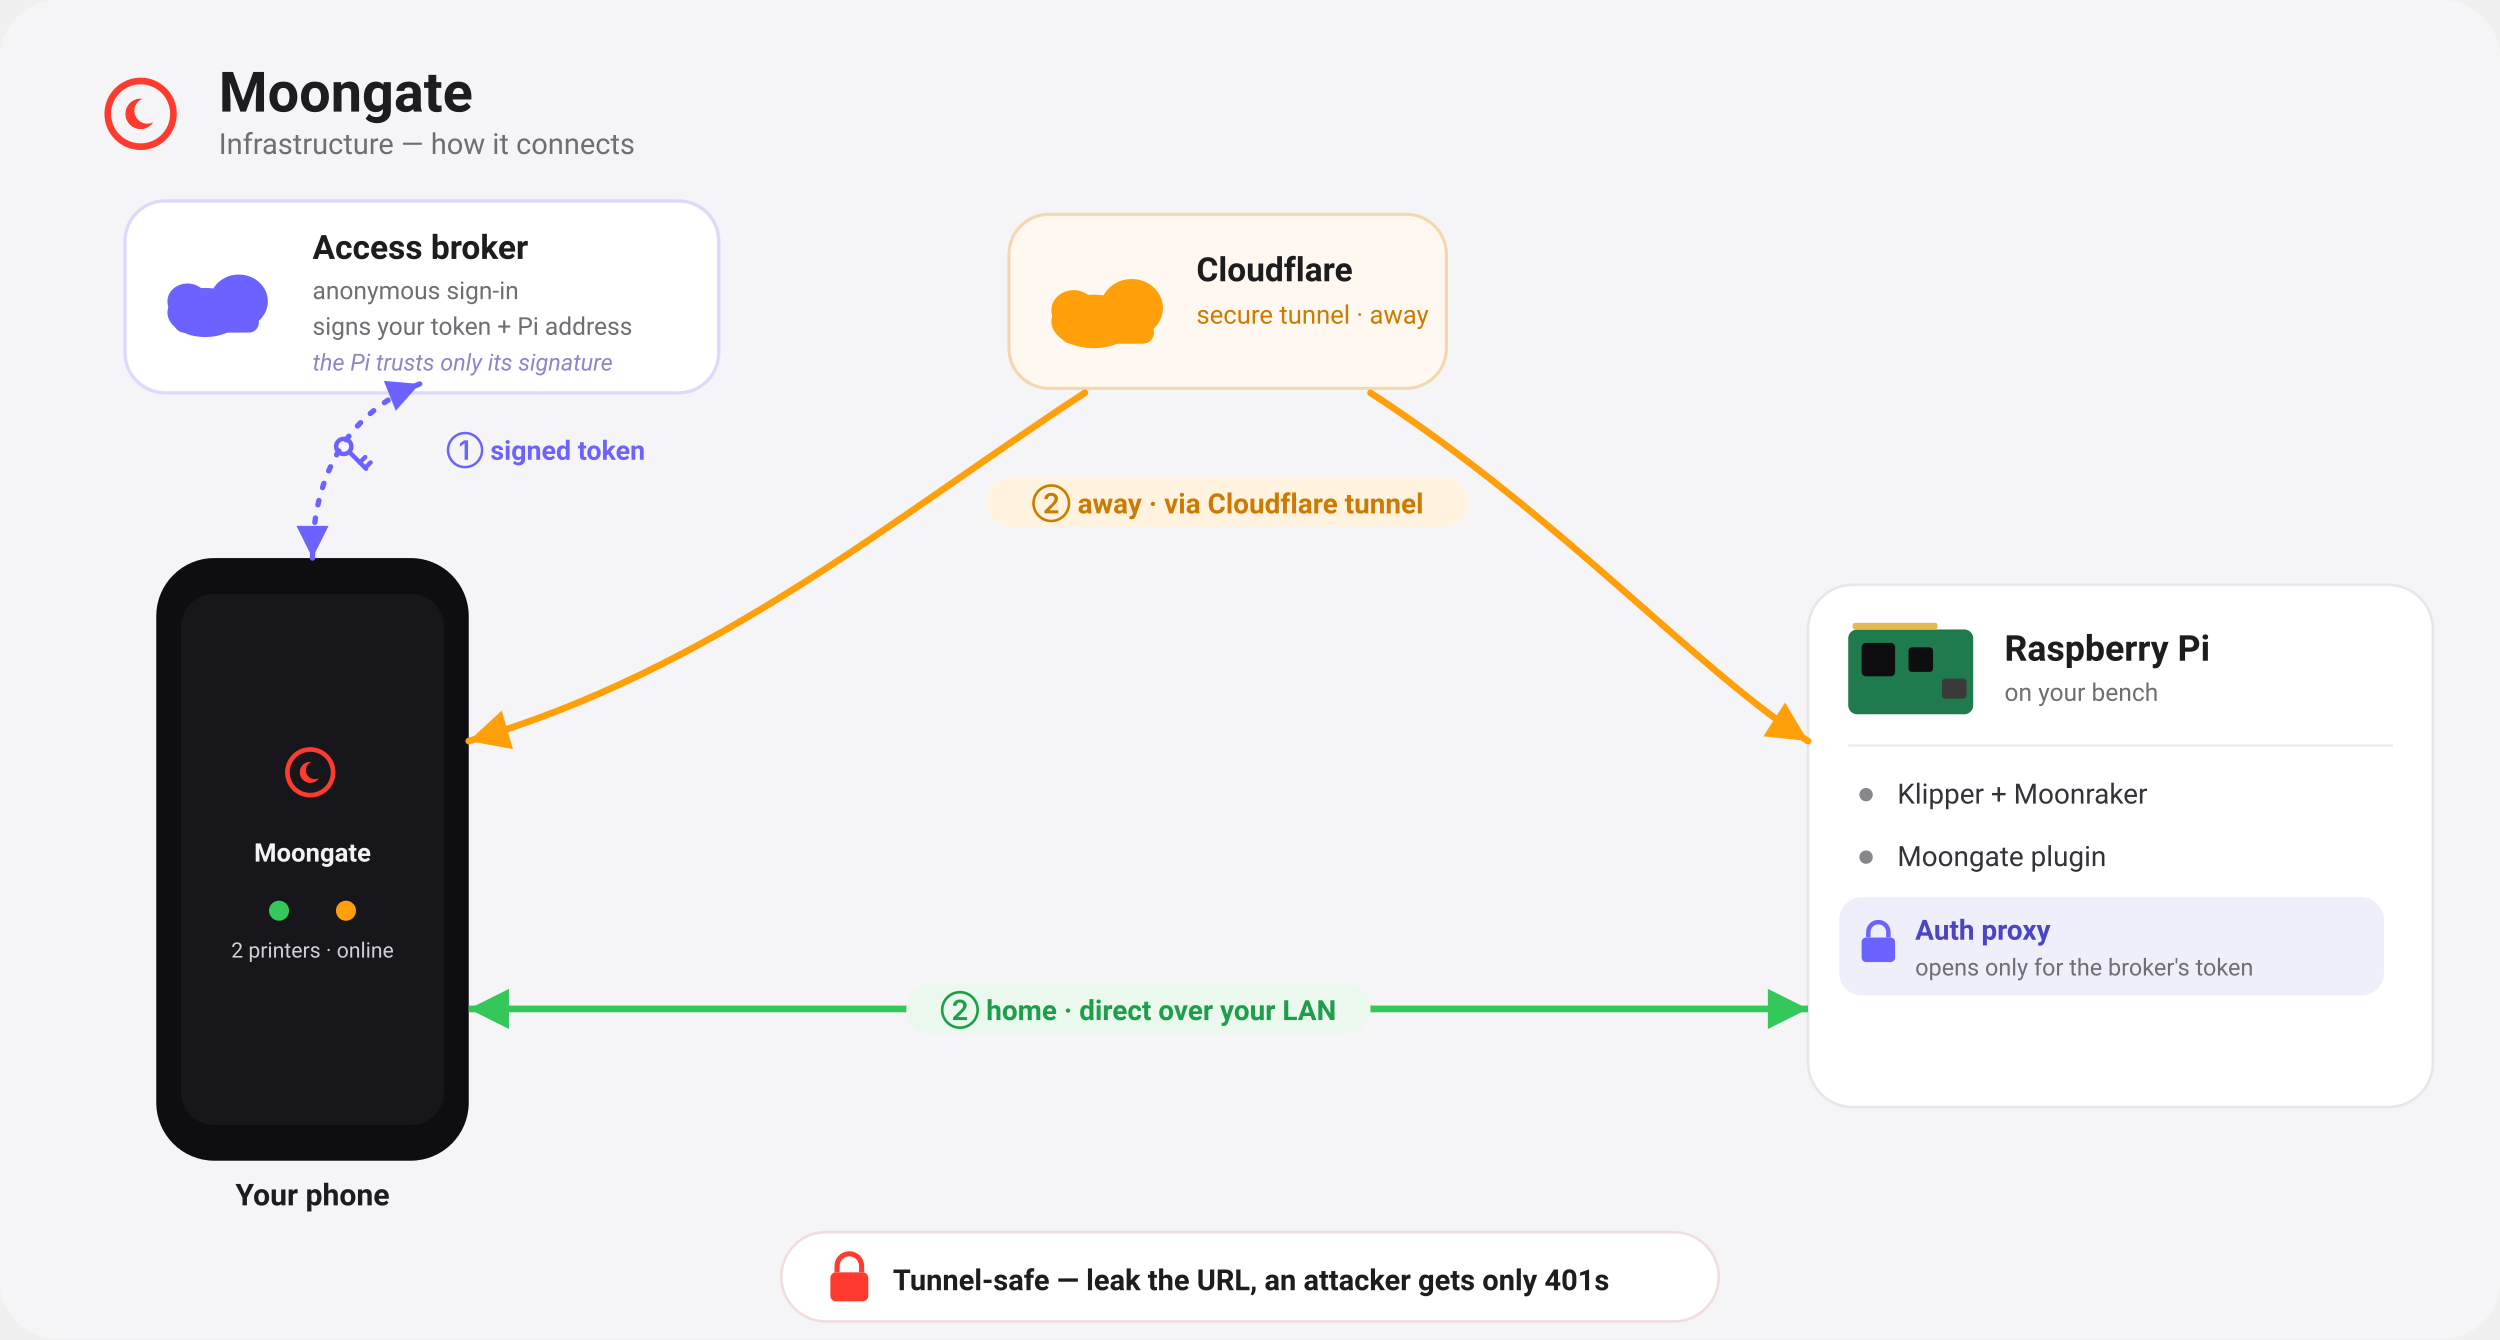
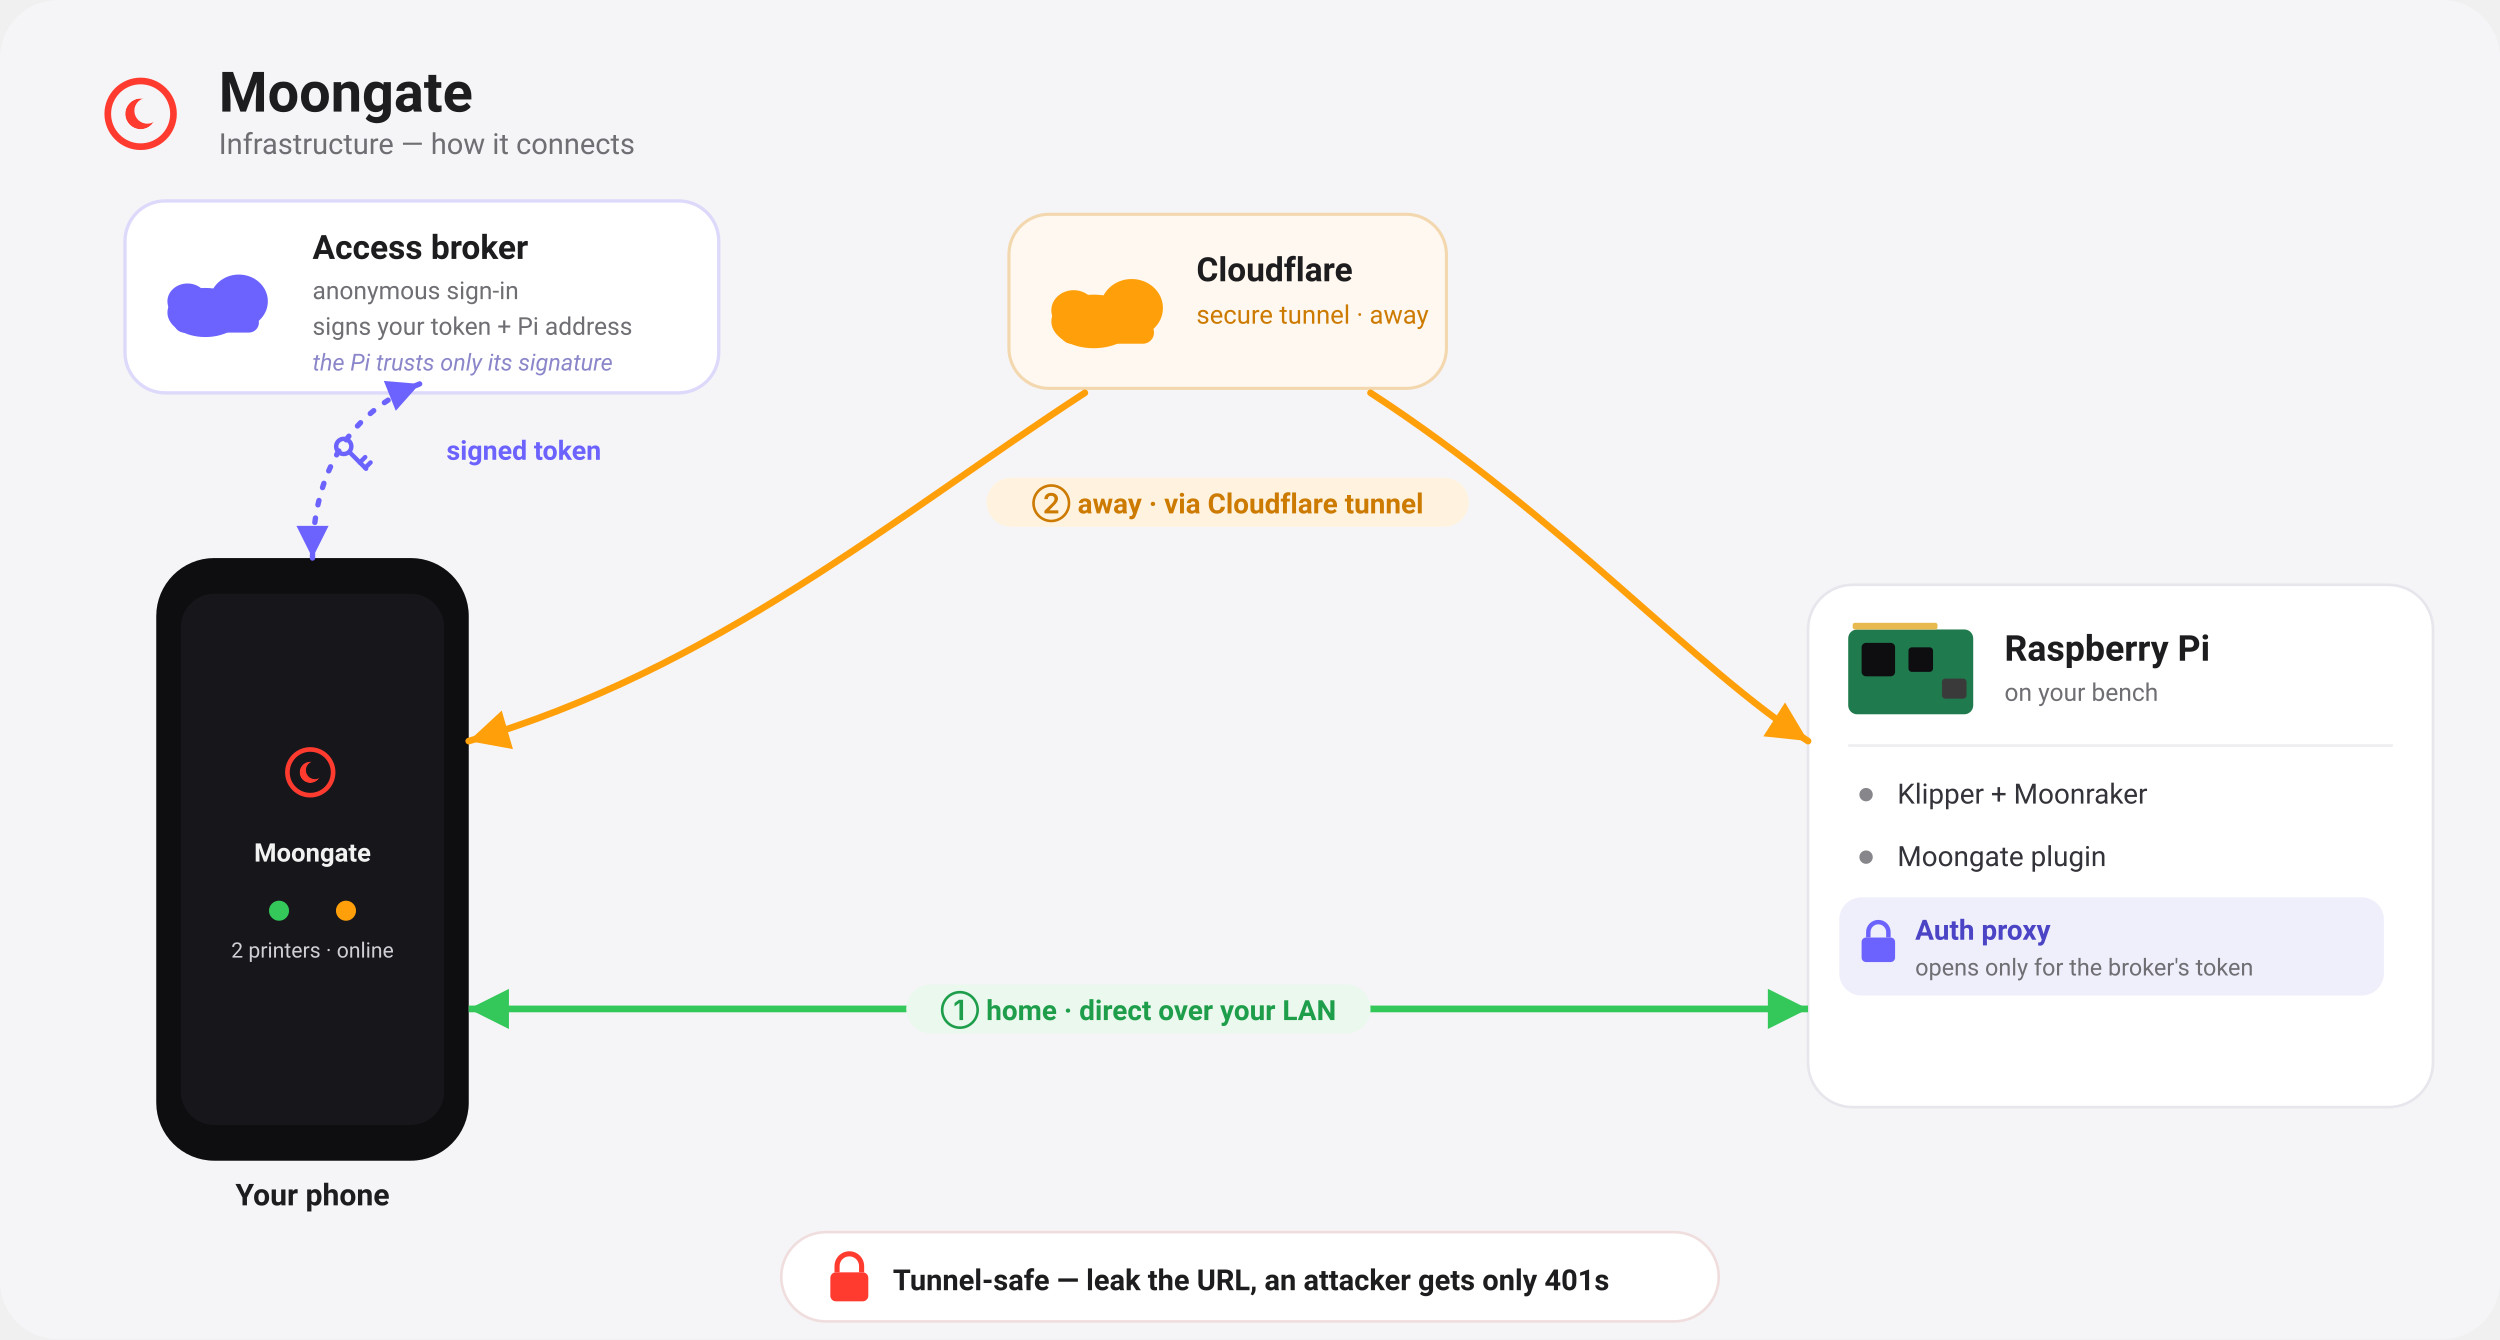
<svg xmlns="http://www.w3.org/2000/svg" viewBox="0 0 1120 600" role="img" font-family="-apple-system, BlinkMacSystemFont, 'Segoe UI', Roboto, sans-serif">
  <defs>
    <mask id="b3">
      <rect width="100" height="100" fill="#000" />
      <circle cx="50" cy="50" r="15" fill="#fff" />
      <circle cx="56.5" cy="47" r="12.6" fill="#000" />
    </mask>
    <g id="m3">
      <circle cx="50" cy="50" r="32" fill="none" stroke="#FF3B30" stroke-width="6.5" />
      <circle cx="50" cy="50" r="15" fill="#FF3B30" mask="url(#b3)" />
    </g>
    <marker id="p3" markerWidth="9" markerHeight="9" refX="6" refY="3" orient="auto-start-reverse">
      <path d="M0,0 L6,3 L0,6 Z" fill="#6C63FF" />
    </marker>
    <marker id="g3" markerWidth="9" markerHeight="9" refX="6" refY="3" orient="auto-start-reverse">
      <path d="M0,0 L6,3 L0,6 Z" fill="#34C759" />
    </marker>
    <marker id="o3" markerWidth="9" markerHeight="9" refX="6" refY="3" orient="auto-start-reverse">
      <path d="M0,0 L6,3 L0,6 Z" fill="#FF9F0A" />
    </marker>
  </defs>
  <rect width="1120" height="600" rx="26" fill="#F5F5F7" />
  <use href="#m3" transform="translate(40,28) scale(0.46)" />
  <text x="98" y="50" font-size="25" font-weight="700" fill="#1d1d1f">Moongate</text>
  <text x="98" y="69" font-size="13" fill="#6e6e73">Infrastructure — how it connects</text>
  <rect x="56" y="90" width="266" height="86" rx="18" fill="#ffffff" stroke="#dcd9fb" stroke-width="1.5" />
  <g transform="translate(78,120)" fill="#6C63FF">
    <ellipse cx="14" cy="20" rx="17" ry="11" />
    <ellipse cx="29" cy="15" rx="13" ry="12" />
    <ellipse cx="6" cy="15" rx="9" ry="8" />
    <rect x="0" y="20" width="38" height="9" rx="4.5" />
  </g>
  <text x="140" y="116" font-size="15" font-weight="700" fill="#1d1d1f">Access broker</text>
  <text x="140" y="134" font-size="11" fill="#6e6e73">anonymous sign-in</text>
  <text x="140" y="150" font-size="11" fill="#6e6e73">signs your token + Pi address</text>
  <text x="140" y="166" font-size="10.5" font-style="italic" fill="#8a86c9">the Pi trusts only its signature</text>
  <rect x="452" y="96" width="196" height="78" rx="18" fill="#fff8f0" stroke="#f3d8af" stroke-width="1.4" />
  <g transform="translate(474,124)" fill="#FF9F0A">
    <ellipse cx="16" cy="20" rx="19" ry="12" />
    <ellipse cx="33" cy="14" rx="14" ry="13" />
    <ellipse cx="7" cy="15" rx="10" ry="9" />
    <rect x="1" y="20" width="42" height="10" rx="5" />
  </g>
  <text x="536" y="126" font-size="15" font-weight="700" fill="#1d1d1f">Cloudflare</text>
  <text x="536" y="145" font-size="11.5" fill="#cc7a00">secure tunnel · away</text>
  <rect x="70" y="250" width="140" height="270" rx="26" fill="#0E0E10" />
  <rect x="81" y="266" width="118" height="238" rx="15" fill="#16161b" />
  <use href="#m3" transform="translate(123,330) scale(0.32)" />
  <text x="140" y="386" font-size="11.5" font-weight="600" fill="#f2f2f2" text-anchor="middle">Moongate</text>
  <circle cx="125" cy="408" r="4.5" fill="#34C759" />
  <circle cx="155" cy="408" r="4.5" fill="#FF9F0A" />
  <text x="140" y="429" font-size="9.5" fill="#cfcfd6" text-anchor="middle">2 printers · online</text>
  <text x="140" y="540" font-size="13.5" font-weight="600" fill="#1d1d1f" text-anchor="middle">Your phone</text>
  <rect x="810" y="262" width="280" height="234" rx="20" fill="#ffffff" stroke="#e6e6ec" stroke-width="1.2" />
  <g transform="translate(828,282)">
    <rect x="0" y="0" width="56" height="38" rx="4" fill="#1f7a4d" />
    <rect x="6" y="6" width="15" height="15" rx="2" fill="#0e0e10" />
    <rect x="27" y="8" width="11" height="11" rx="1.5" fill="#0e0e10" />
    <rect x="2" y="-3" width="38" height="3" rx="1" fill="#e7b94e" />
    <rect x="42" y="22" width="11" height="9" rx="1.5" fill="#3a3a3a" />
  </g>
  <text x="898" y="296" font-size="16" font-weight="700" fill="#1d1d1f">Raspberry Pi</text>
  <text x="898" y="314" font-size="11" fill="#6e6e73">on your bench</text>
  <line x1="828" y1="334" x2="1072" y2="334" stroke="#eeeef2" stroke-width="1.2" />
  <g font-size="12.5" fill="#33333a">
    <circle cx="836" cy="356" r="3" fill="#86868b" />
    <text x="850" y="360">Klipper + Moonraker</text>
    <circle cx="836" cy="384" r="3" fill="#86868b" />
    <text x="850" y="388">Moongate plugin</text>
  </g>
  <rect x="824" y="402" width="244" height="44" rx="10" fill="#efeefb" />
  <g transform="translate(834,414)">
    <rect x="0" y="6" width="15" height="11" rx="2" fill="#6C63FF" />
    <path d="M3,6 V3.6 a4.5,4.5 0 0 1 9,0 V6" fill="none" stroke="#6C63FF" stroke-width="2" />
  </g>
  <text x="858" y="421" font-size="12.5" font-weight="700" fill="#4b45c6">Auth proxy</text>
  <text x="858" y="437" font-size="10.5" fill="#6e6e73">opens only for the broker's token</text>
  <path d="M140,250 C140,210 158,184 188,172" fill="none" stroke="#6C63FF" stroke-width="2.4" stroke-dasharray="2 6" stroke-linecap="round" marker-start="url(#p3)" marker-end="url(#p3)" />
  <g transform="translate(150,196)" stroke="#6C63FF" stroke-width="2" fill="none" stroke-linecap="round">
    <circle cx="4" cy="4" r="3.4" />
    <path d="M6.6,6.6 L14,14" />
    <path d="M11.2,11.2 L13.6,8.8 M13.6,13.6 L16,11.2" />
  </g>
-   <text x="200" y="206" font-size="12" font-weight="600" fill="#6C63FF">① signed token</text>
+   <text x="200" y="206" font-size="12" font-weight="600" fill="#6C63FF">signed token</text>
  <path d="M210,332 C320,300 400,232 486,176" fill="none" stroke="#FF9F0A" stroke-width="3" stroke-linecap="round" marker-start="url(#o3)" />
  <path d="M614,176 C700,232 760,300 810,332" fill="none" stroke="#FF9F0A" stroke-width="3" stroke-linecap="round" marker-end="url(#o3)" />
  <rect x="442" y="214" width="216" height="22" rx="11" fill="#fff3e0" />
  <text x="550" y="230" font-size="12.5" font-weight="600" fill="#cc7a00" text-anchor="middle">② away · via Cloudflare tunnel</text>
  <path d="M210,452 L810,452" fill="none" stroke="#34C759" stroke-width="3" marker-start="url(#g3)" marker-end="url(#g3)" />
  <rect x="406" y="441" width="208" height="22" rx="11" fill="#eaf8ee" />
-   <text x="510" y="457" font-size="12.5" font-weight="600" fill="#1e9e4a" text-anchor="middle">② home · direct over your LAN</text>
+   <text x="510" y="457" font-size="12.5" font-weight="600" fill="#1e9e4a" text-anchor="middle">① home · direct over your LAN</text>
  <rect x="350" y="552" width="420" height="40" rx="20" fill="#ffffff" stroke="#f0dede" stroke-width="1.2" />
  <g transform="translate(372,564)">
    <rect x="0" y="6" width="17" height="13" rx="2.5" fill="#FF3B30" />
    <path d="M3,6 V3.2 a5.5,5.5 0 0 1 11,0 V6" fill="none" stroke="#FF3B30" stroke-width="2.3" />
  </g>
  <text x="400" y="578" font-size="13" font-weight="600" fill="#1d1d1f">Tunnel-safe — leak the URL, an attacker gets only 401s</text>
</svg>
